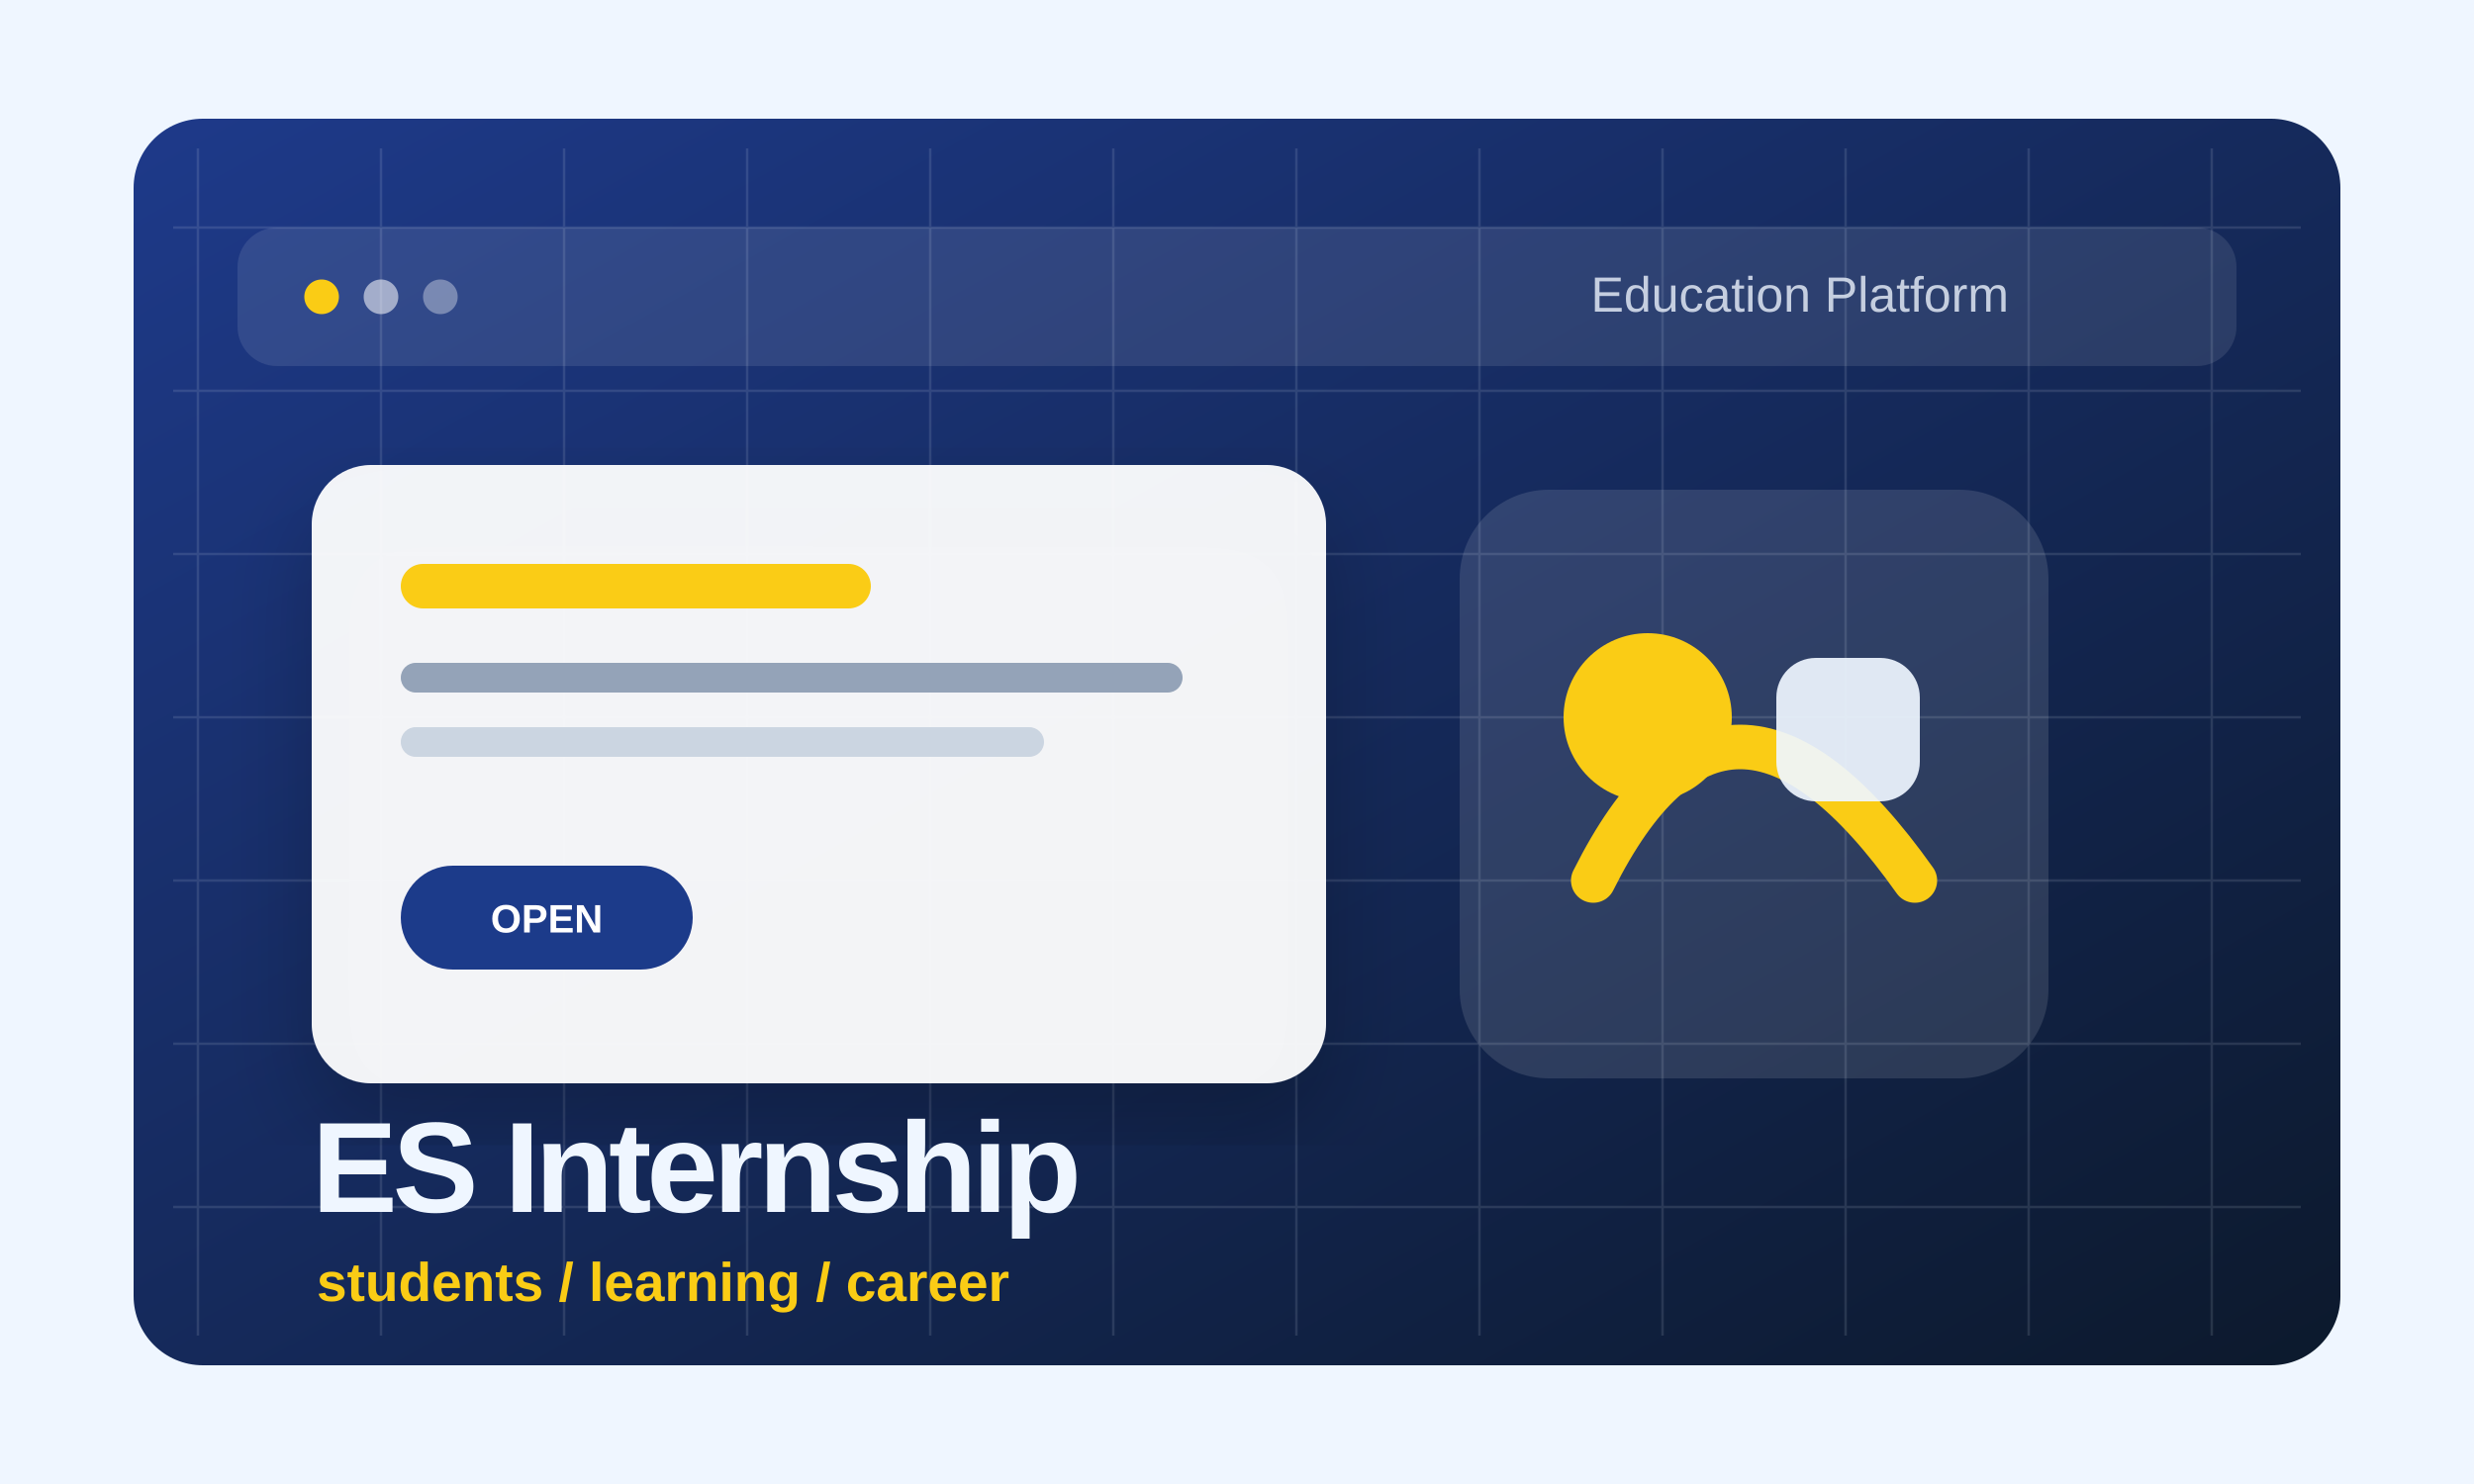
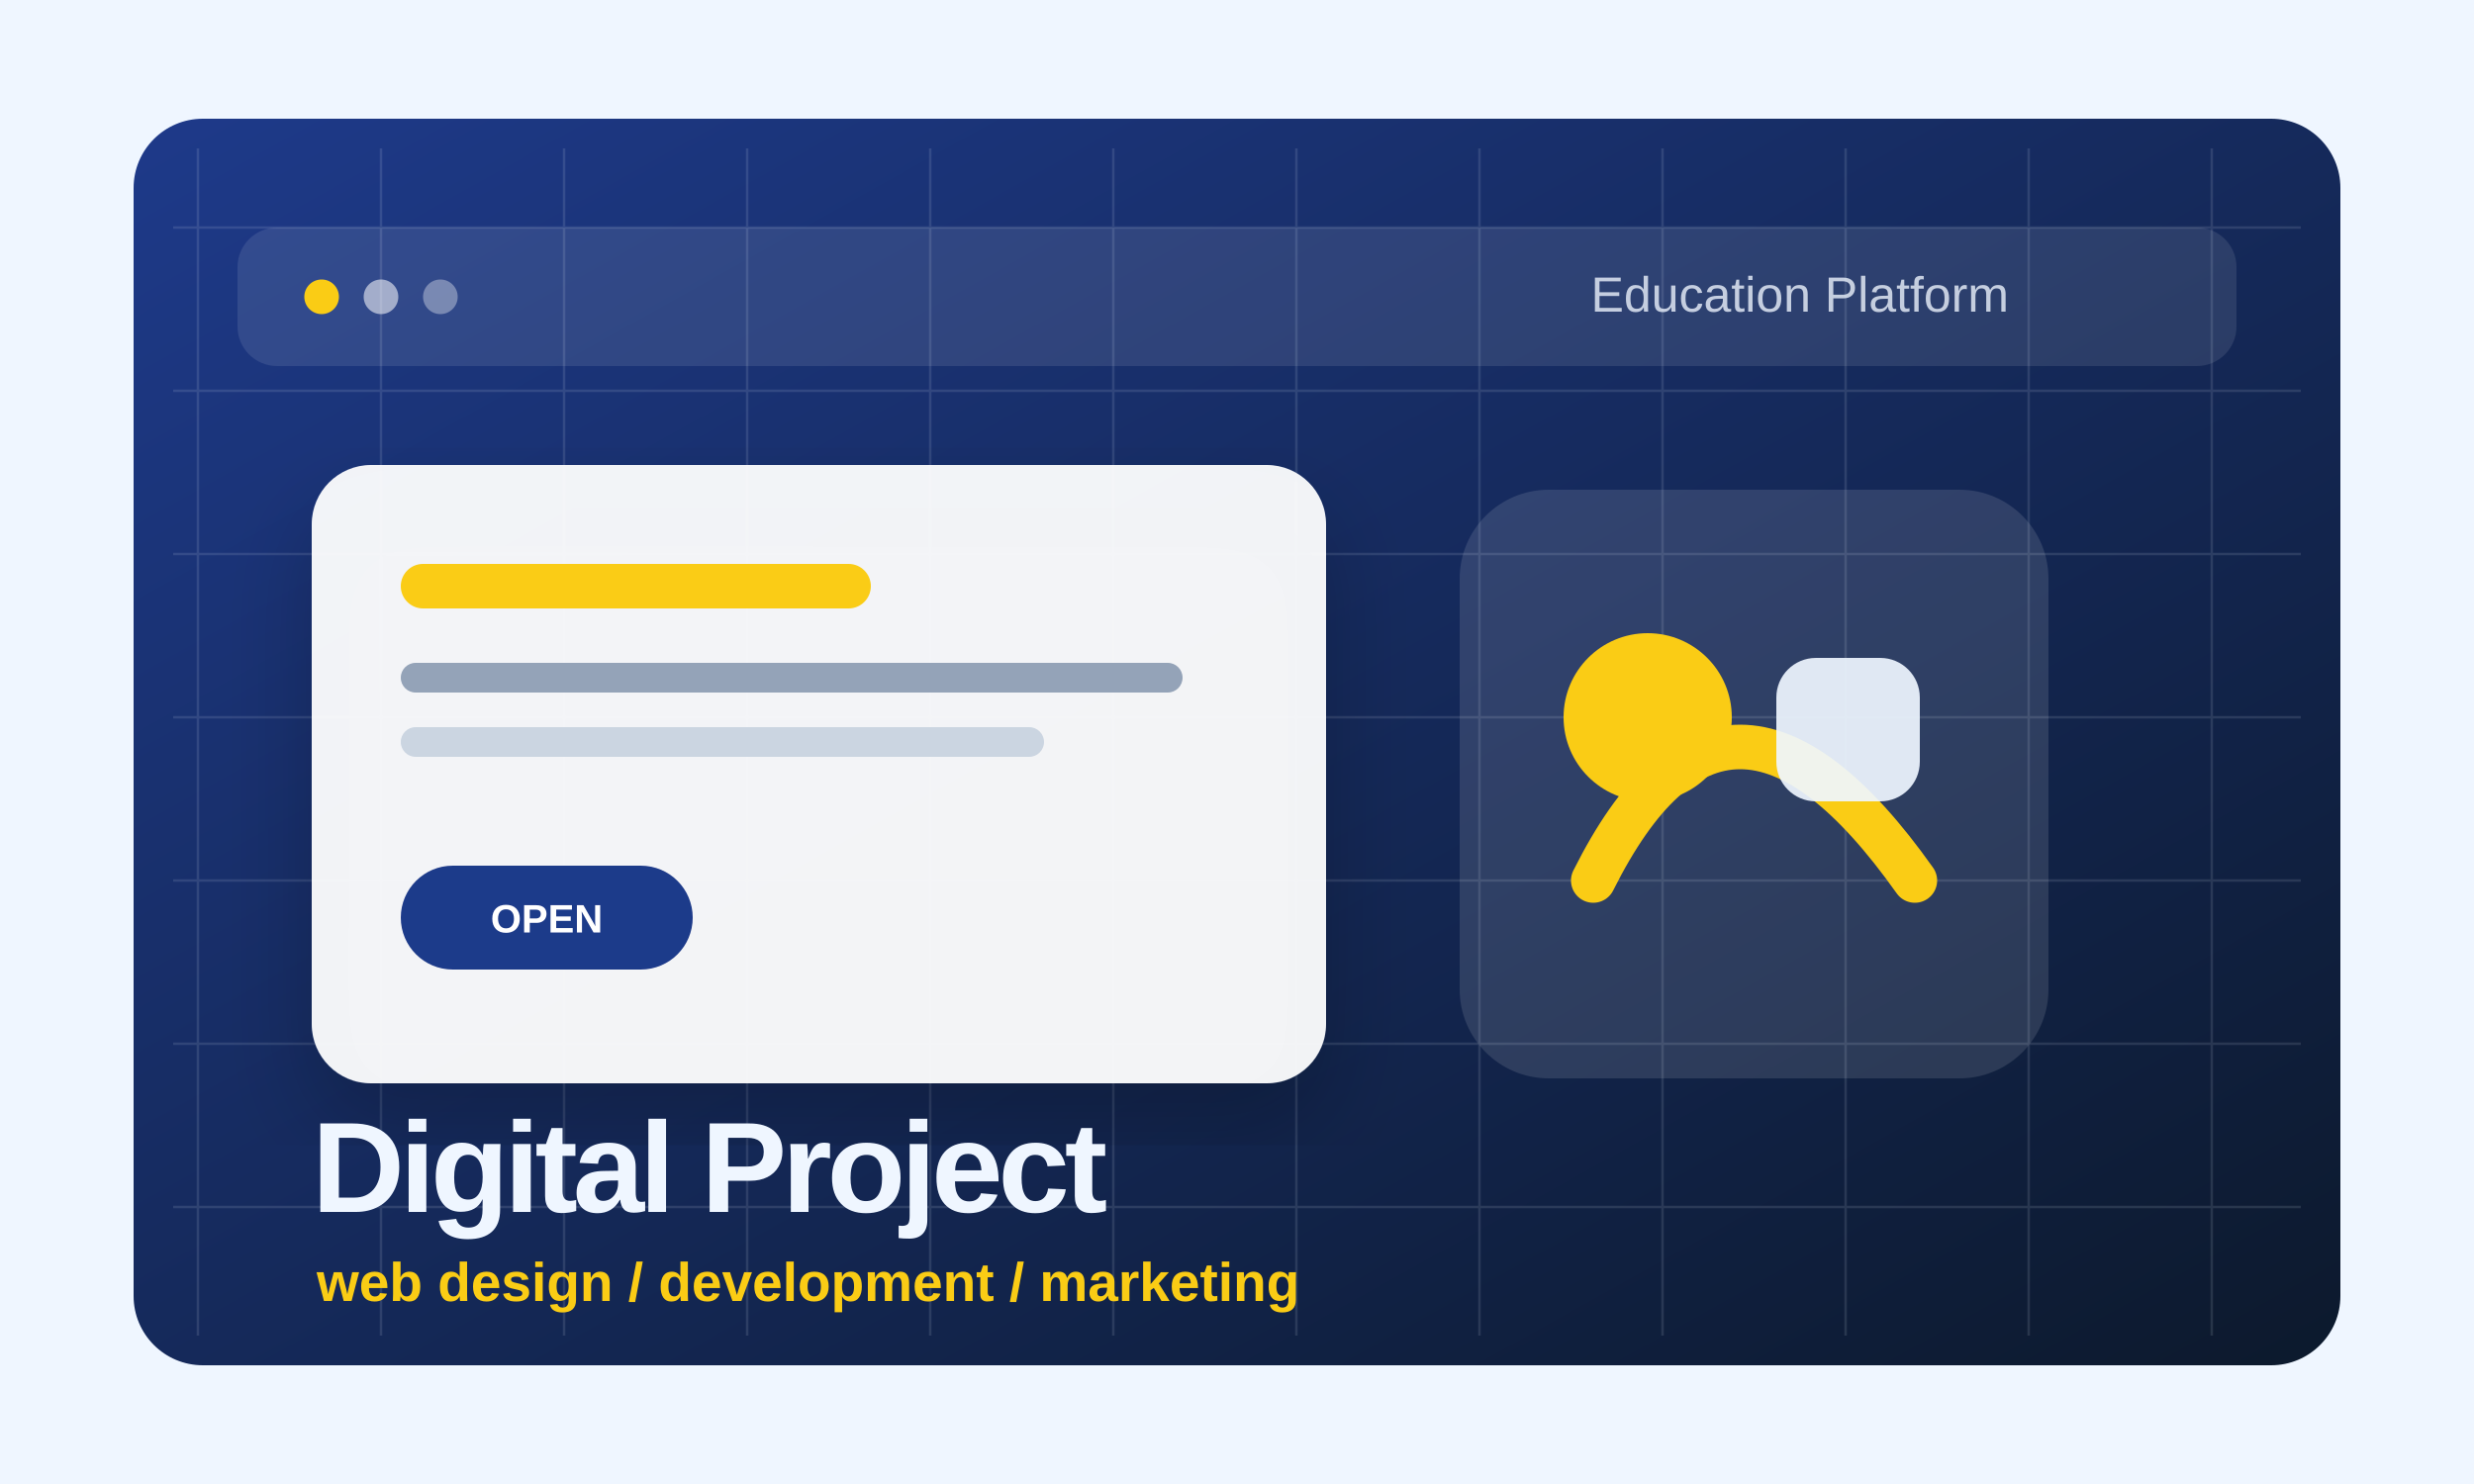
<svg xmlns="http://www.w3.org/2000/svg" viewBox="0 0 1000 600" role="img" aria-labelledby="title desc">
  <defs>
    <linearGradient id="g" x1="0" y1="0" x2="1" y2="1">
      <stop stop-color="#1e3a8a" />
      <stop offset="1" stop-color="#0c192c" />
    </linearGradient>
    <filter id="s">
      <feDropShadow dx="0" dy="18" stdDeviation="18" flood-opacity=".22" />
    </filter>
  </defs>
  <rect width="1000" height="600" fill="#eff6ff" />
  <rect x="54" y="48" width="892" height="504" rx="28" fill="url(#g)" />
  <g opacity=".12" stroke="#eff6ff" stroke-width="1">
    <path d="M80 60v480" />
    <path d="M154 60v480" />
    <path d="M228 60v480" />
    <path d="M302 60v480" />
    <path d="M376 60v480" />
    <path d="M450 60v480" />
    <path d="M524 60v480" />
    <path d="M598 60v480" />
    <path d="M672 60v480" />
    <path d="M746 60v480" />
    <path d="M820 60v480" />
    <path d="M894 60v480" />
    <path d="M70 92h860" />
    <path d="M70 158h860" />
    <path d="M70 224h860" />
    <path d="M70 290h860" />
    <path d="M70 356h860" />
    <path d="M70 422h860" />
    <path d="M70 488h860" />
  </g>
  <rect x="96" y="92" width="808" height="56" rx="16" fill="rgba(255,255,255,.1)" />
  <circle cx="130" cy="120" r="7" fill="#facc15" />
  <circle cx="154" cy="120" r="7" fill="rgba(255,255,255,.55)" />
  <circle cx="178" cy="120" r="7" fill="rgba(255,255,255,.35)" />
  <text x="812" y="126" text-anchor="end" fill="#eff6ff" font-family="Arial, sans-serif" font-size="20" opacity=".78">Education Platform</text>
  <g filter="url(#s)">
    <rect x="126" y="188" width="410" height="250" rx="24" fill="rgba(255,255,255,.94)" />
    <rect x="162" y="228" width="190" height="18" rx="9" fill="#facc15" />
    <rect x="162" y="268" width="316" height="12" rx="6" fill="#94a3b8" />
    <rect x="162" y="294" width="260" height="12" rx="6" fill="#cbd5e1" />
    <rect x="162" y="350" width="118" height="42" rx="21" fill="#1e3a8a" />
    <text x="221" y="377" text-anchor="middle" fill="white" font-family="Arial, sans-serif" font-size="16" font-weight="700">OPEN</text>
  </g>
  <g transform="translate(590 198)">
    <rect width="238" height="238" rx="36" fill="rgba(255,255,255,.12)" />
    <path d="M54 158c36-72 79-72 130 0" fill="none" stroke="#facc15" stroke-width="18" stroke-linecap="round" />
    <circle cx="76" cy="92" r="34" fill="#facc15" />
    <rect x="128" y="68" width="58" height="58" rx="16" fill="#eff6ff" opacity=".92" />
  </g>
-   <text x="126" y="490" fill="#eff6ff" font-family="Arial, sans-serif" font-size="52" font-weight="800" letter-spacing="-2">ES Internship</text>
-   <text x="128" y="526" fill="#facc15" font-family="Arial, sans-serif" font-size="22" font-weight="700">students / learning / career</text>
+   <text x="126" y="490" fill="#eff6ff" font-family="Arial, sans-serif" font-size="52" font-weight="800" letter-spacing="-2">Digital Project</text>
+   <text x="128" y="526" fill="#facc15" font-family="Arial, sans-serif" font-size="22" font-weight="700">web design / development / marketing</text>
</svg>
